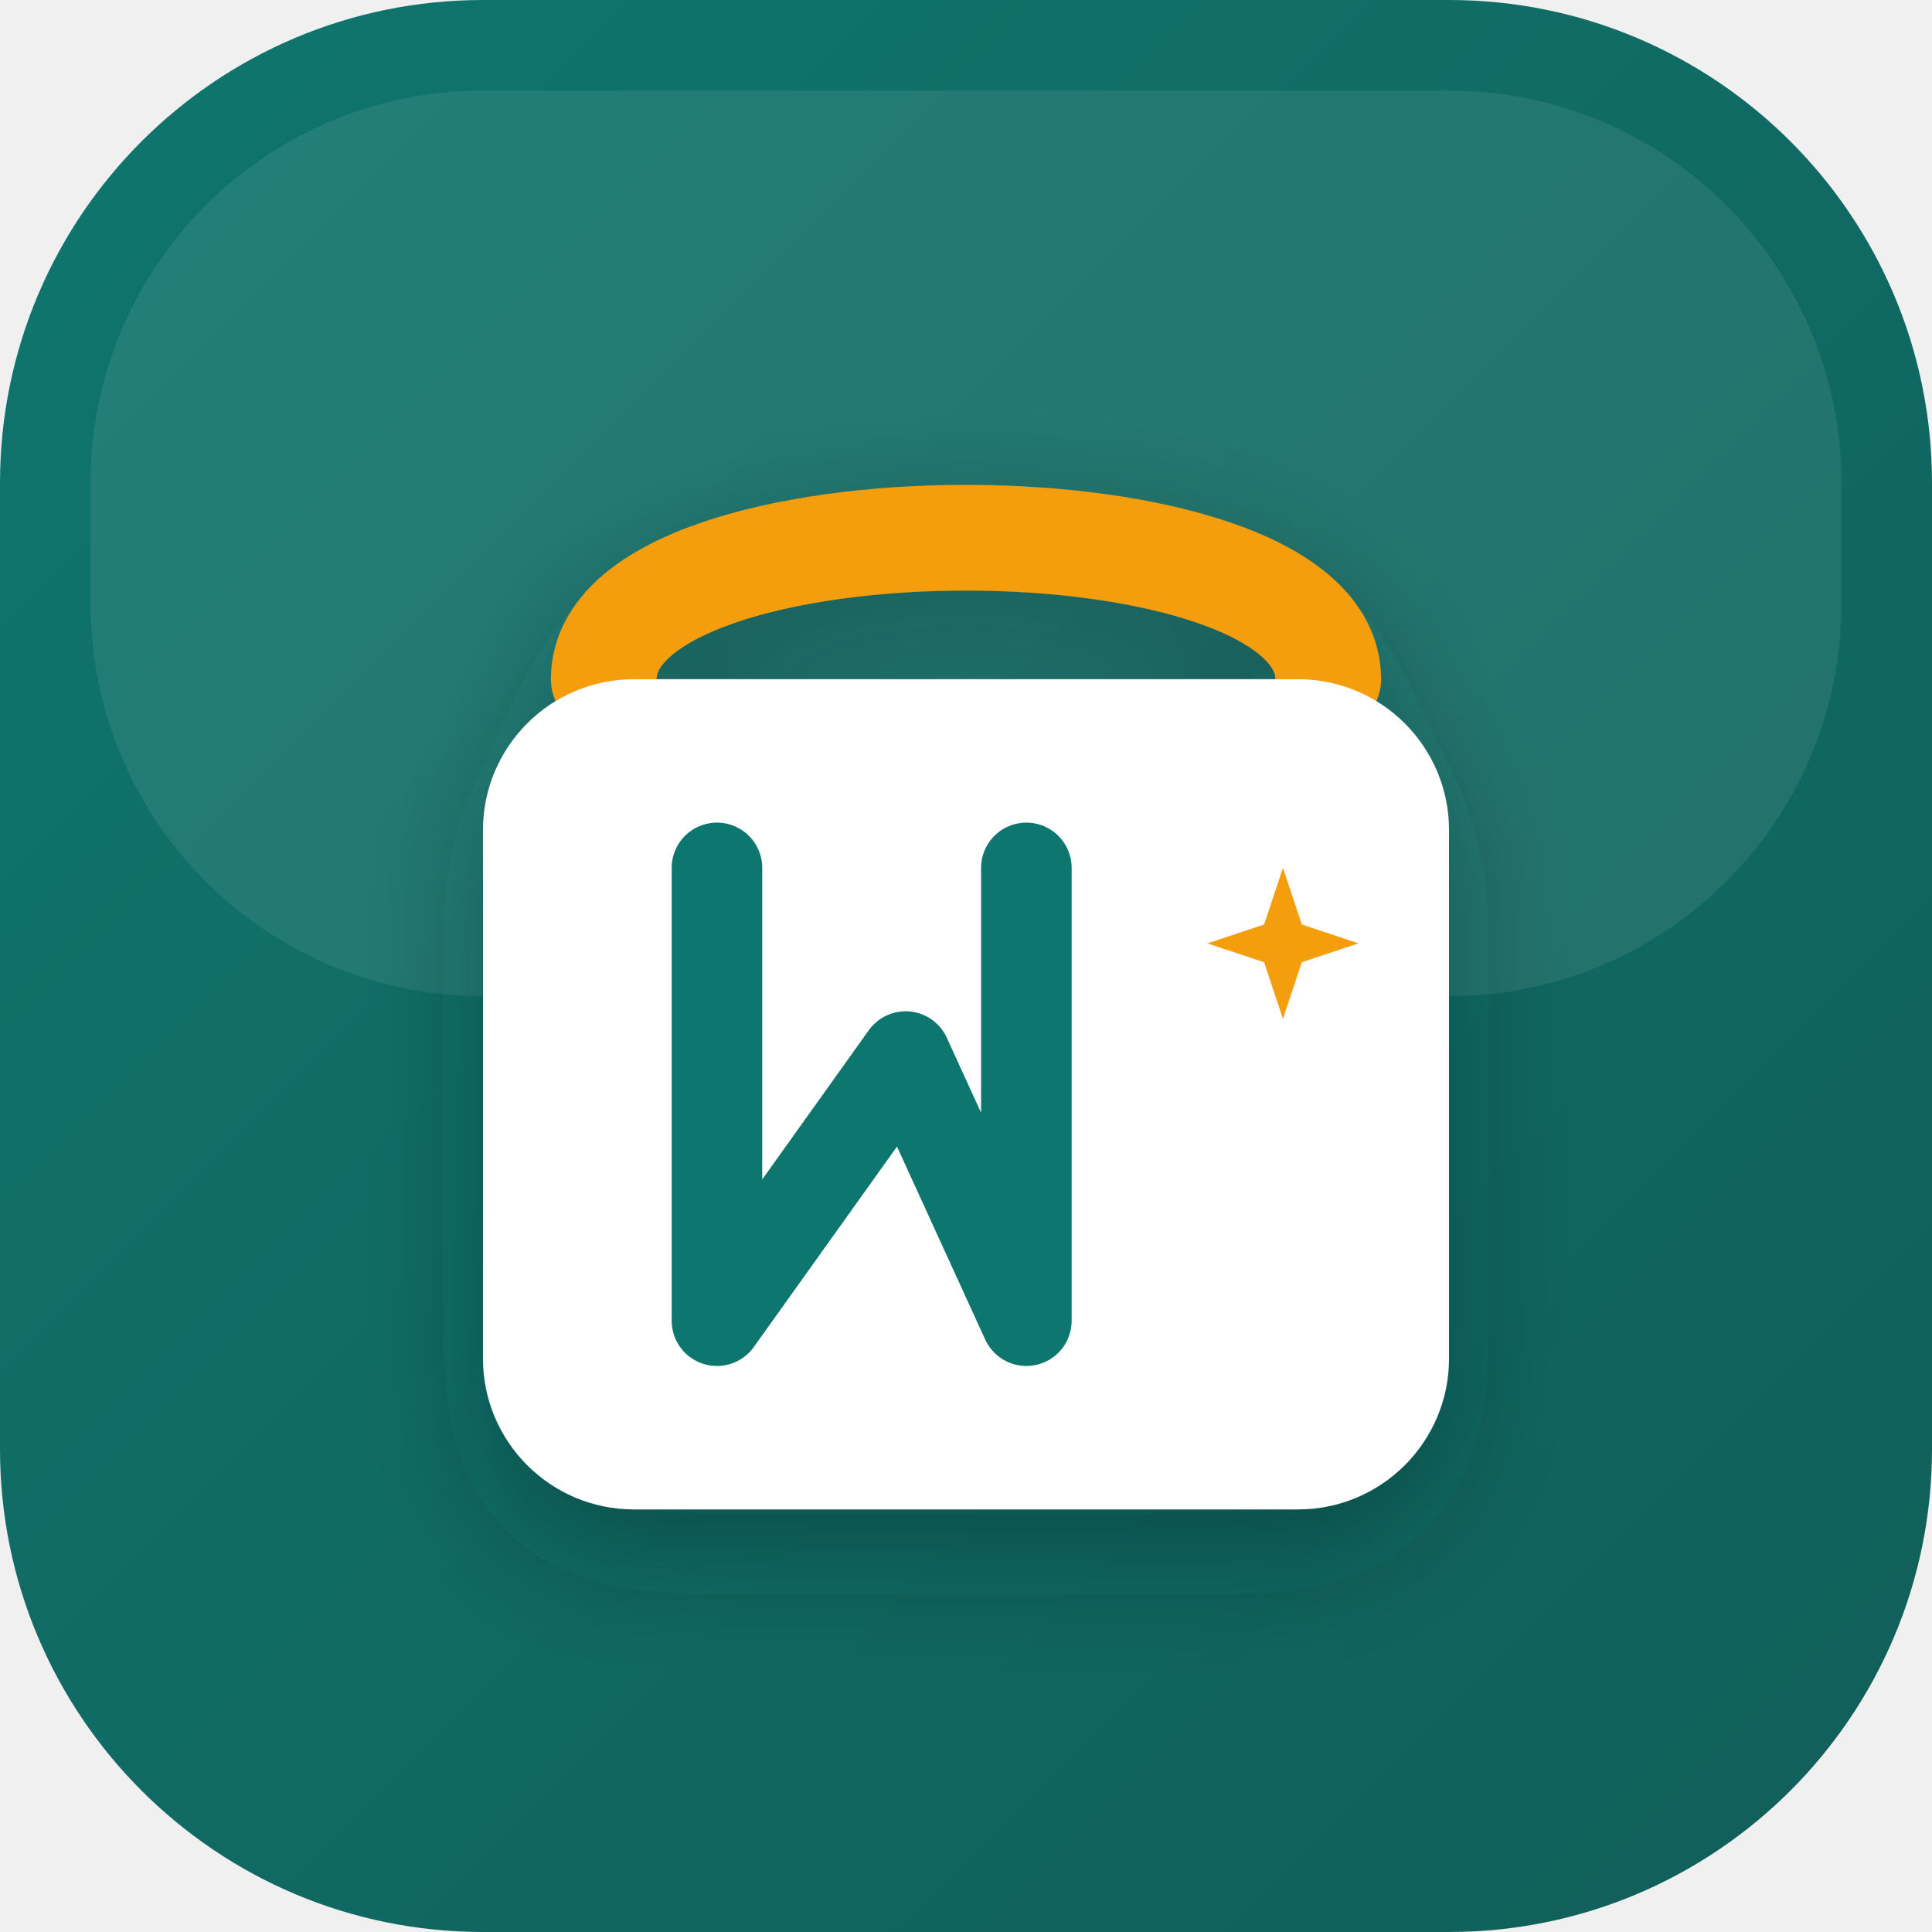
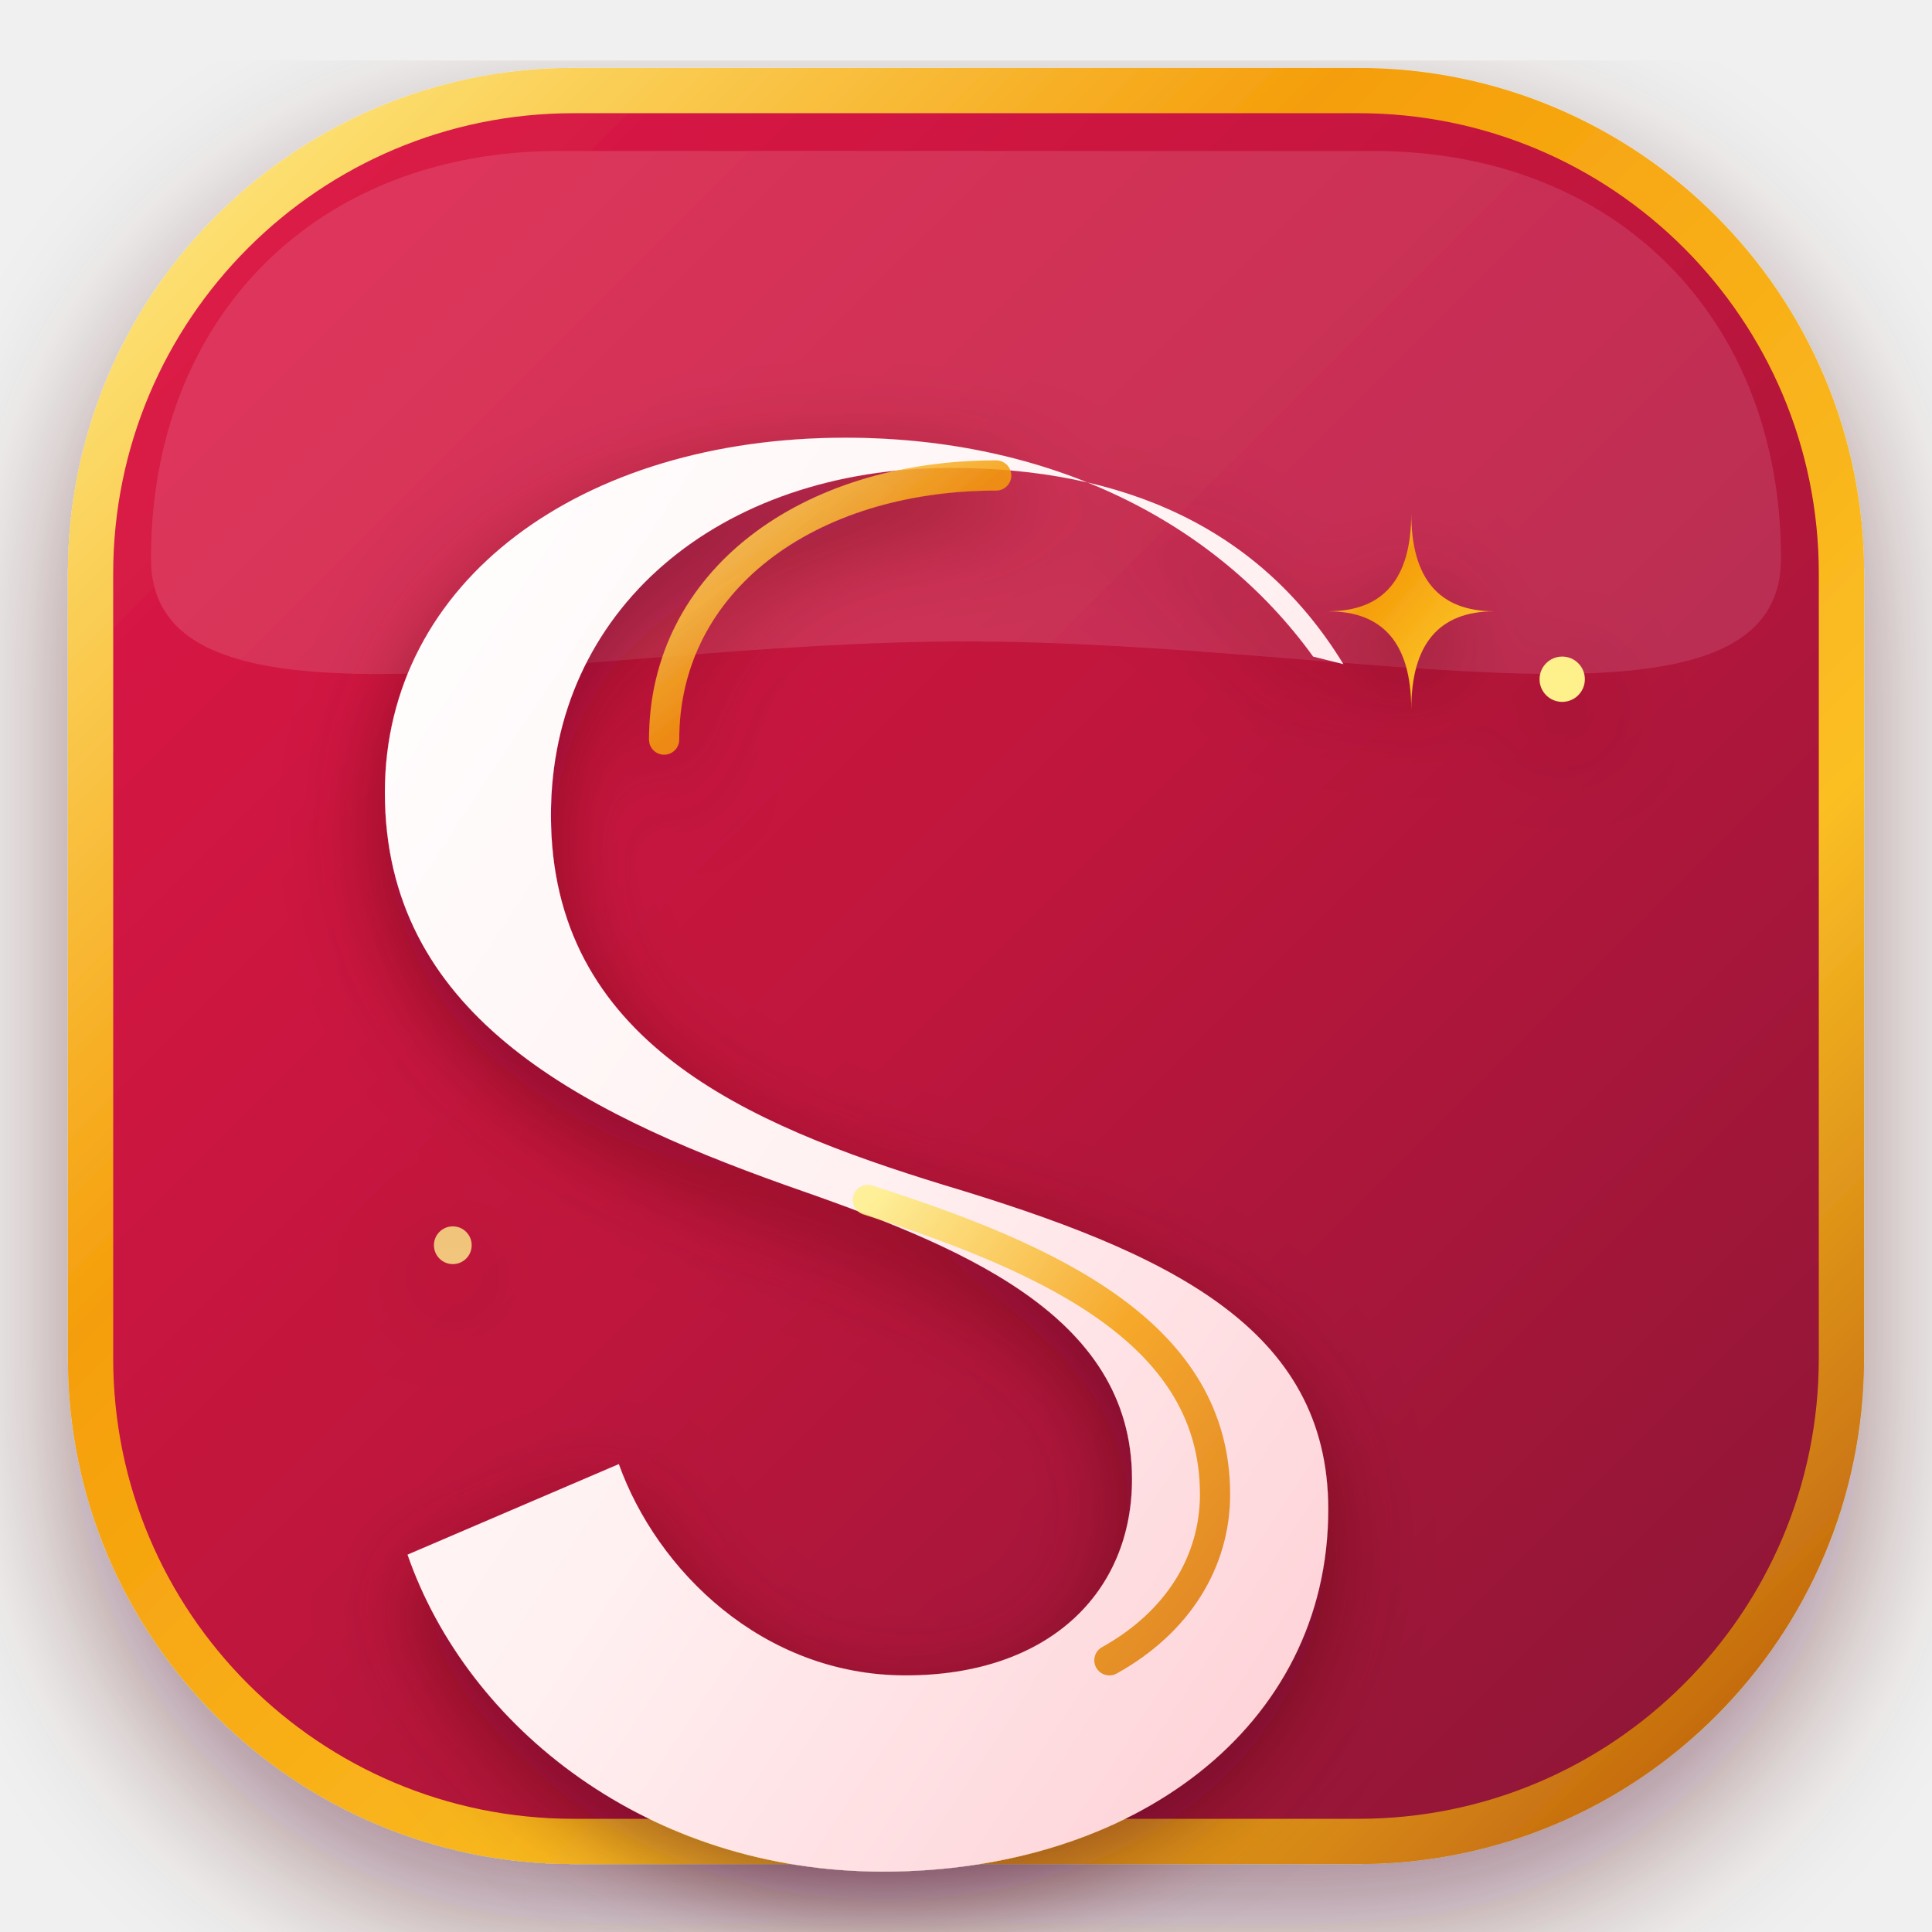
<svg xmlns="http://www.w3.org/2000/svg" viewBox="0 0 512 512" width="512" height="512">
  <defs>
-     <linearGradient id="grad" x1="0%" y1="0%" x2="100%" y2="100%">
-       <stop offset="0%" stop-color="#0f766e" />
-       <stop offset="100%" stop-color="#115e59" />
+     <linearGradient id="bgGrad" x1="0%" y1="0%" x2="100%" y2="100%">
+       <stop offset="0%" stop-color="#e11d48" />
+       <stop offset="50%" stop-color="#be123c" />
+       <stop offset="100%" stop-color="#881337" />
+     </linearGradient>
+     <linearGradient id="goldRim" x1="0%" y1="0%" x2="100%" y2="100%">
+       <stop offset="0%" stop-color="#fef08a" />
+       <stop offset="35%" stop-color="#f59e0b" />
+       <stop offset="70%" stop-color="#fbbf24" />
+       <stop offset="100%" stop-color="#b45309" />
+     </linearGradient>
+     <linearGradient id="letterSGrad" x1="0%" y1="0%" x2="100%" y2="100%">
+       <stop offset="0%" stop-color="#ffffff" />
+       <stop offset="50%" stop-color="#fff1f2" />
+       <stop offset="100%" stop-color="#fecdd3" />
+     </linearGradient>
+     <linearGradient id="goldAccent" x1="0%" y1="0%" x2="100%" y2="100%">
+       <stop offset="0%" stop-color="#fef08a" />
+       <stop offset="50%" stop-color="#f59e0b" />
+       <stop offset="100%" stop-color="#d97706" />
    </linearGradient>
    <filter id="shadow" x="-20%" y="-20%" width="140%" height="140%">
-       <feDropShadow dx="0" dy="12" stdDeviation="16" flood-color="#042f2e" flood-opacity="0.35" />
+       <feDropShadow dx="0" dy="16" stdDeviation="20" flood-color="#4c0519" flood-opacity="0.45" />
+     </filter>
+     <filter id="letterShadow" x="-20%" y="-20%" width="140%" height="140%">
+       <feDropShadow dx="0" dy="8" stdDeviation="12" flood-color="#4c0519" flood-opacity="0.5" />
    </filter>
  </defs>
-   <rect width="512" height="512" rx="128" fill="url(#grad)" />
-   <rect x="24" y="24" width="464" height="240" rx="104" fill="white" fill-opacity="0.08" />
  <g filter="url(#shadow)">
-     <path d="M160 180 C160 130 352 130 352 180" stroke="#f59e0b" stroke-width="28" stroke-linecap="round" fill="none" />
-     <rect x="128" y="180" width="256" height="220" rx="40" fill="#ffffff" />
-     <path d="M190 230 L190 350 L240 280 L272 350 L272 230" fill="none" stroke="#0f766e" stroke-width="24" stroke-linecap="round" stroke-linejoin="round" />
-     <path d="M340 230 L345 245 L360 250 L345 255 L340 270 L335 255 L320 250 L335 245 Z" fill="#f59e0b" />
+     <rect x="24" y="24" width="464" height="464" rx="128" fill="url(#bgGrad)" stroke="url(#goldRim)" stroke-width="12" />
+     <path d="M 40 148 C 40 84 84 40 148 40 L 364 40 C 428 40 472 84 472 148 C 472 200 360 170 256 170 C 152 170 40 200 40 148 Z" fill="#ffffff" fill-opacity="0.12" />
+   </g>
+   <g filter="url(#letterShadow)">
+     <path d="M 356 176               C 334 140 298 124 252 124               C 190 124 146 162 146 216               C 146 276 198 298 250 314               C 310 332 352 352 352 400               C 352 458 300 496 234 496               C 172 496 124 458 108 412               L 164 388               C 174 416 202 444 240 444               C 278 444 300 422 300 392               C 300 348 254 330 208 314               C 152 294 102 268 102 210               C 102 154 154 116 224 116               C 278 116 322 138 348 174               Z" fill="url(#letterSGrad)" />
+     <path d="M 230 318 C 280 334 322 354 322 396 C 322 414 312 430 294 440" stroke="url(#goldAccent)" stroke-width="8" stroke-linecap="round" fill="none" opacity="0.85" />
+     <path d="M 264 126 C 214 126 176 154 176 196" stroke="url(#goldAccent)" stroke-width="8" stroke-linecap="round" fill="none" opacity="0.85" />
+     <path d="M 374 136 Q 374 162 396 162 Q 374 162 374 188 Q 374 162 352 162 Q 374 162 374 136 Z" fill="url(#goldRim)" />
+     <circle cx="414" cy="180" r="6" fill="#fef08a" />
+     <circle cx="120" cy="330" r="5" fill="#fef08a" opacity="0.8" />
  </g>
</svg>
